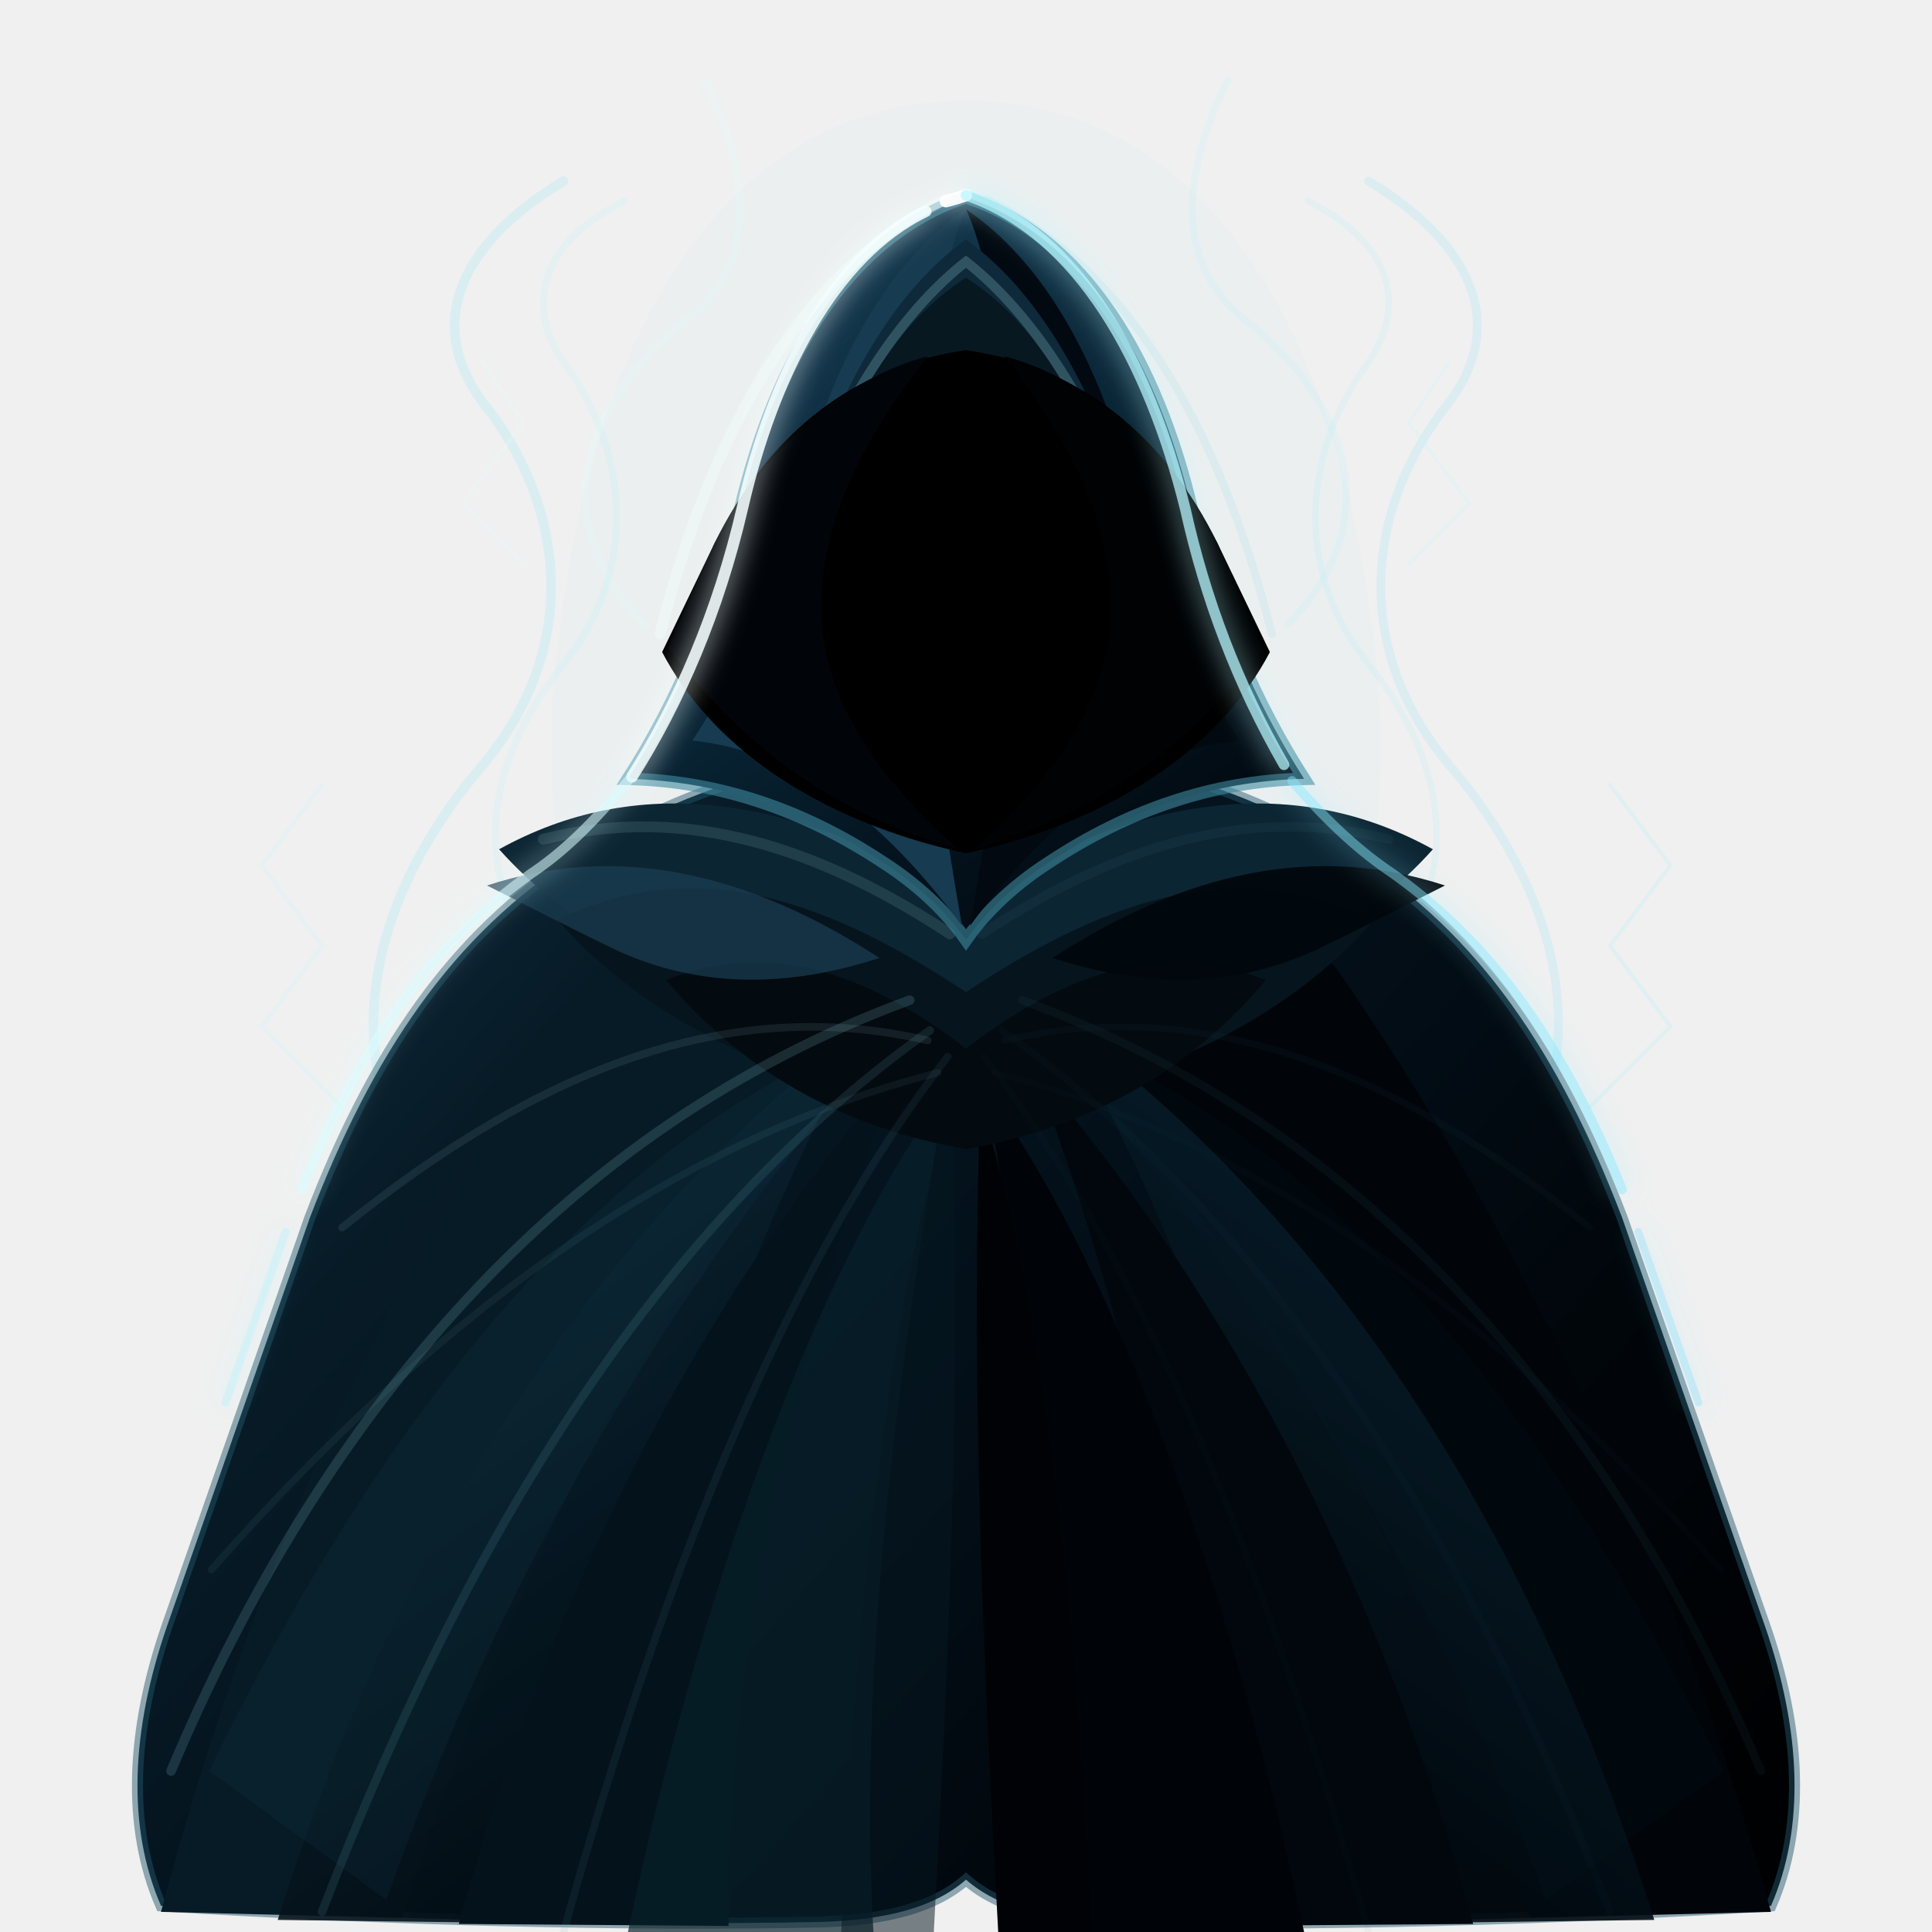
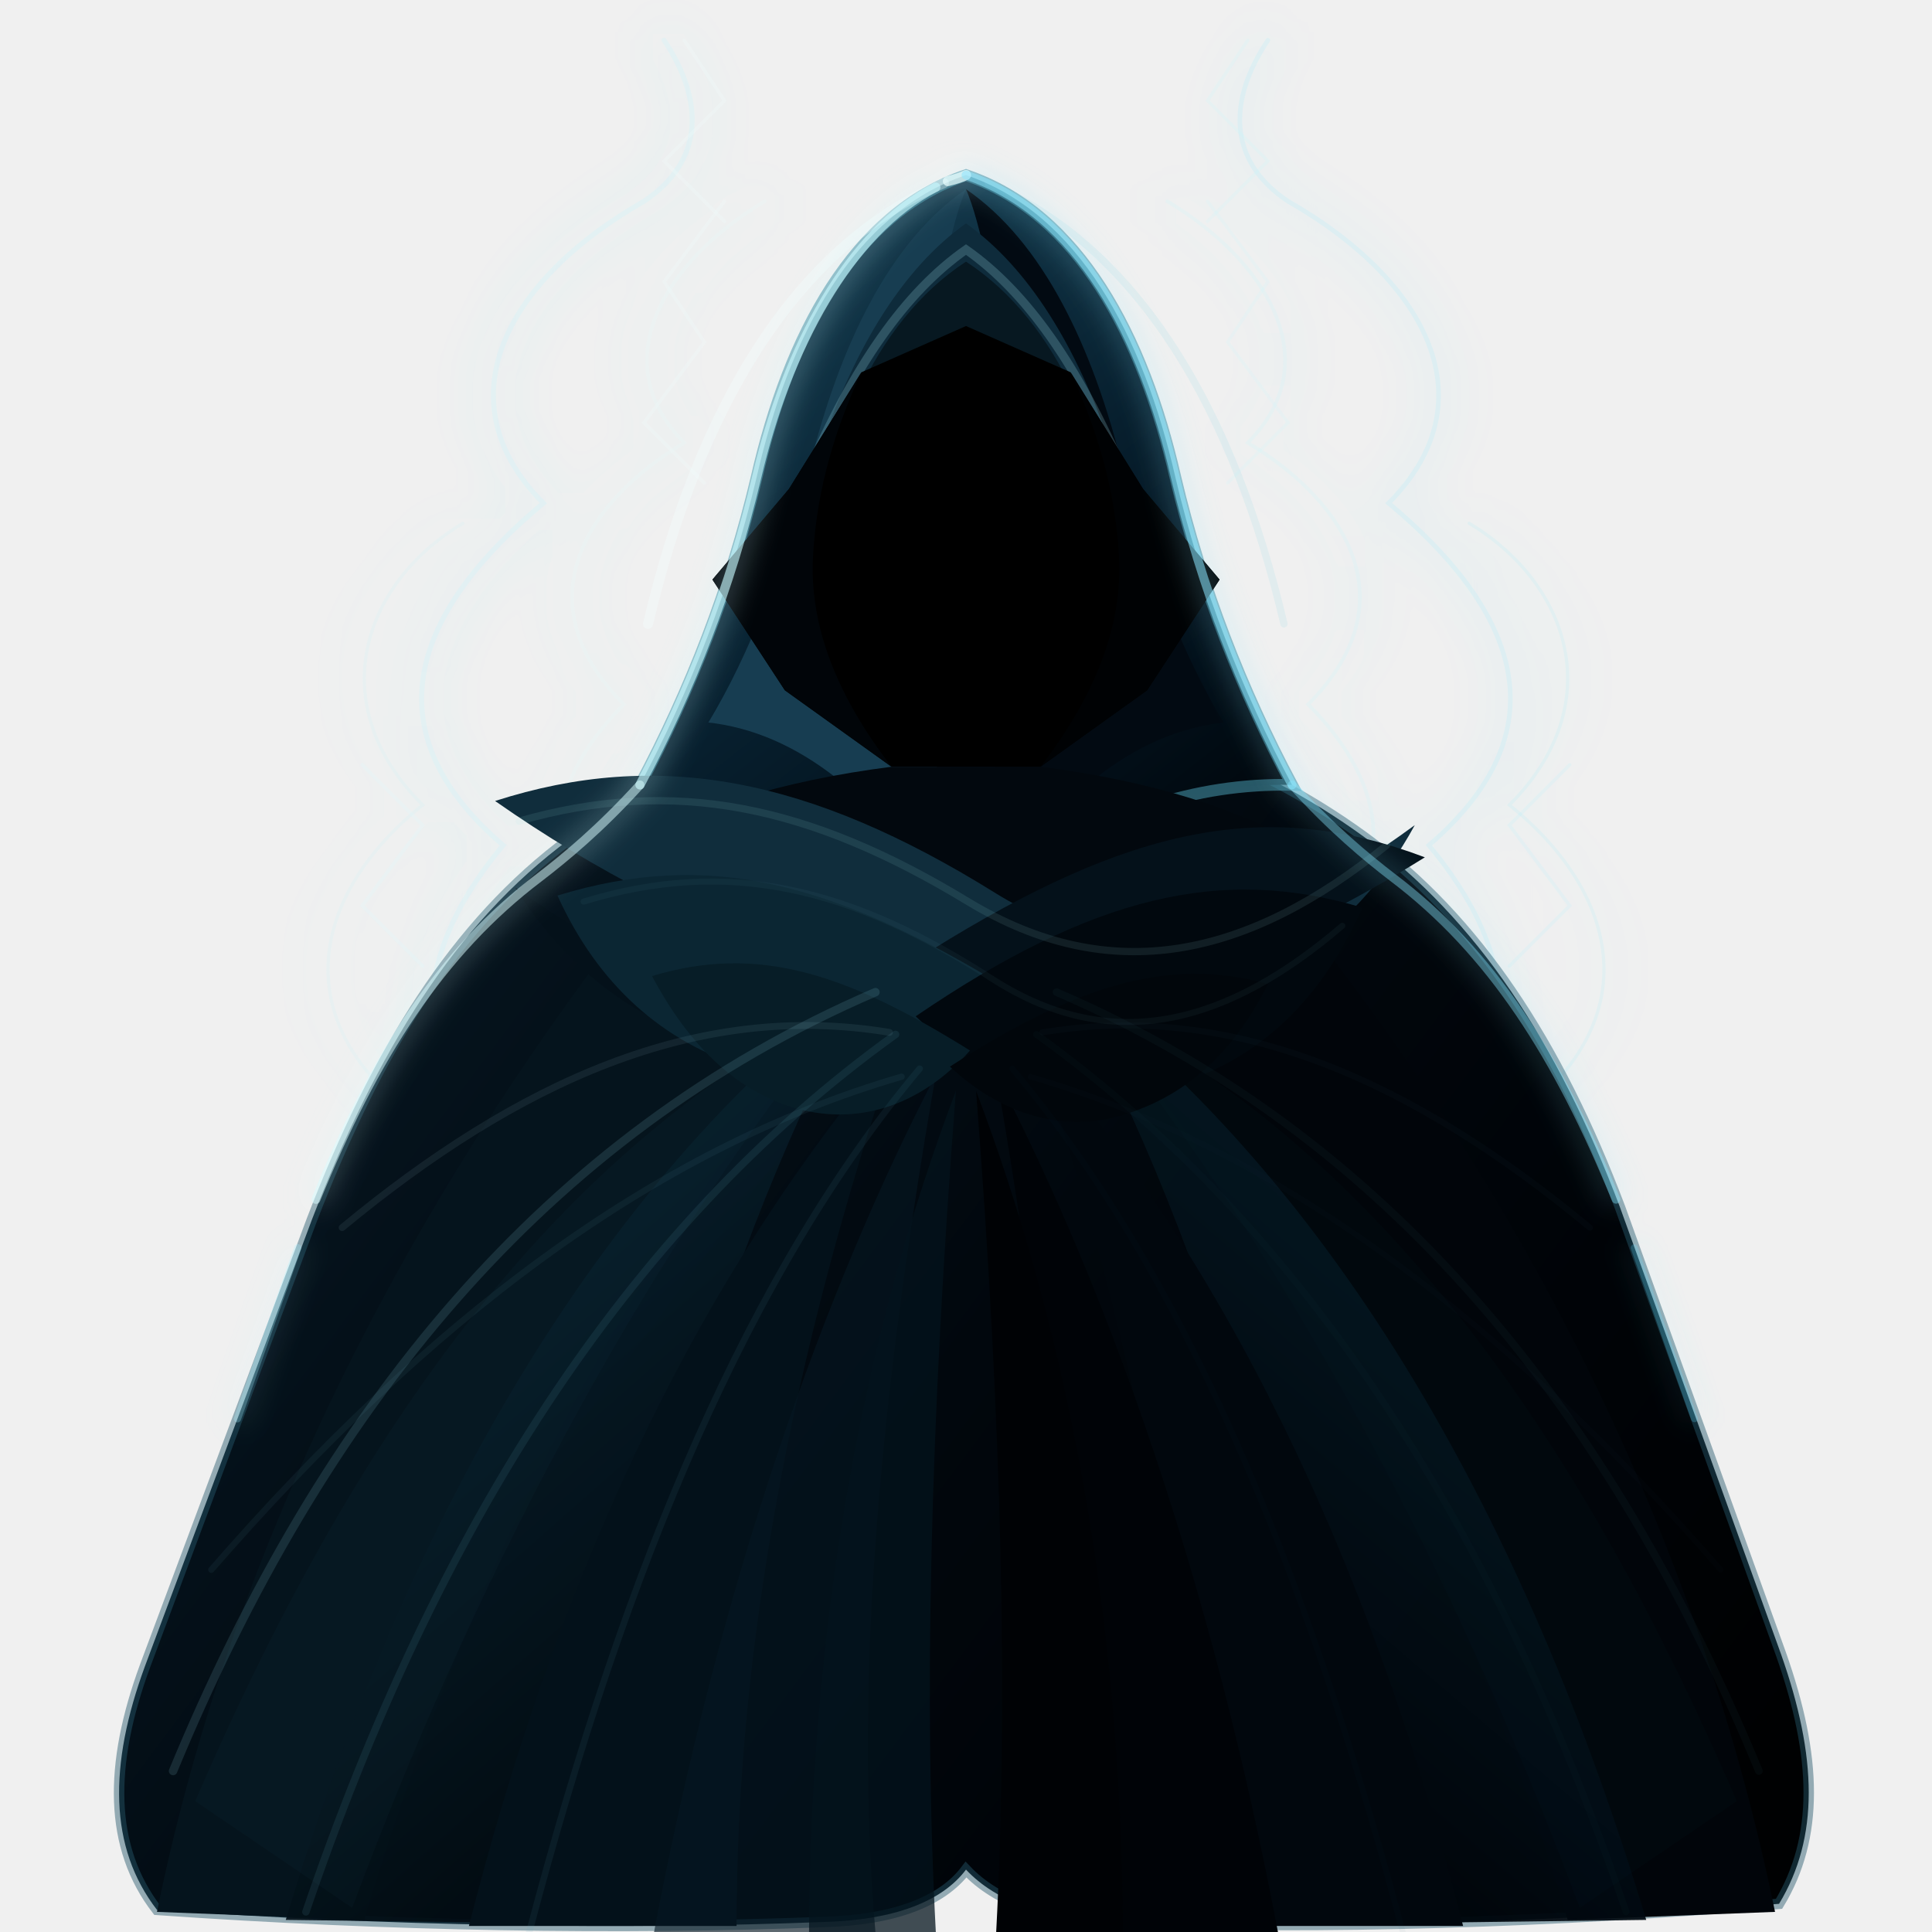
- <svg xmlns="http://www.w3.org/2000/svg" viewBox="0 0 96 96" role="img" aria-labelledby="t d" data-brand-vector-source="canonical-reference-v2-reset-v9-7">
+ <svg xmlns="http://www.w3.org/2000/svg" viewBox="0 0 96 96" role="img" aria-labelledby="t d" data-brand-vector-source="canonical-reference-v2-reset-v10-6">
  <defs>
-     <linearGradient id="cloak" x1="15" y1="39" x2="80" y2="96" gradientUnits="userSpaceOnUse">
-       <stop stop-color="#102c3d" />
-       <stop offset=".2" stop-color="#071b27" />
-       <stop offset=".48" stop-color="#03101a" />
-       <stop offset=".76" stop-color="#01060b" />
-       <stop offset="1" stop-color="#000103" />
+     <linearGradient id="cloak" x1="11" y1="43" x2="82" y2="96" gradientUnits="userSpaceOnUse">
+       <stop stop-color="#081924" />
+       <stop offset=".22" stop-color="#041019" />
+       <stop offset=".5" stop-color="#01070d" />
+       <stop offset=".76" stop-color="#000307" />
+       <stop offset="1" stop-color="#000102" />
    </linearGradient>
-     <linearGradient id="hood" x1="34" y1="9" x2="62" y2="48" gradientUnits="userSpaceOnUse">
-       <stop stop-color="#204b61" />
-       <stop offset=".22" stop-color="#123449" />
-       <stop offset=".48" stop-color="#082333" />
-       <stop offset=".75" stop-color="#03101a" />
+     <linearGradient id="hood" x1="34" y1="9" x2="62" y2="45" gradientUnits="userSpaceOnUse">
+       <stop stop-color="#1c465c" />
+       <stop offset=".24" stop-color="#103244" />
+       <stop offset=".5" stop-color="#071f2e" />
+       <stop offset=".76" stop-color="#02101a" />
      <stop offset="1" stop-color="#000307" />
    </linearGradient>
-     <linearGradient id="foldLeft" x1="9" y1="47" x2="46" y2="96" gradientUnits="userSpaceOnUse">
-       <stop stop-color="#173b4e" />
-       <stop offset=".32" stop-color="#0a2432" />
-       <stop offset=".68" stop-color="#04121b" />
-       <stop offset="1" stop-color="#010409" />
-     </linearGradient>
-     <linearGradient id="foldRight" x1="87" y1="47" x2="50" y2="96" gradientUnits="userSpaceOnUse">
-       <stop stop-color="#0f2b3a" />
-       <stop offset=".32" stop-color="#071c28" />
-       <stop offset=".7" stop-color="#020c13" />
+     <linearGradient id="leftMass" x1="7" y1="54" x2="44" y2="96" gradientUnits="userSpaceOnUse">
+       <stop stop-color="#0d2b3a" />
+       <stop offset=".38" stop-color="#061b27" />
+       <stop offset=".76" stop-color="#020b12" />
      <stop offset="1" stop-color="#000205" />
    </linearGradient>
-     <radialGradient id="aura" cx="50%" cy="34%" r="54%">
-       <stop offset=".08" stop-color="#ecffff" stop-opacity=".46" />
-       <stop offset=".3" stop-color="#7deeff" stop-opacity=".33" />
-       <stop offset=".58" stop-color="#25cafa" stop-opacity=".18" />
-       <stop offset="1" stop-color="#006da9" stop-opacity="0" />
+     <linearGradient id="rightMass" x1="87" y1="54" x2="51" y2="96" gradientUnits="userSpaceOnUse">
+       <stop stop-color="#071b27" />
+       <stop offset=".4" stop-color="#03121b" />
+       <stop offset=".78" stop-color="#00050a" />
+       <stop offset="1" stop-color="#000102" />
+     </linearGradient>
+     <radialGradient id="aura" cx="50%" cy="30%" r="52%">
+       <stop offset=".12" stop-color="#d9fdff" stop-opacity=".12" />
+       <stop offset=".38" stop-color="#63e7ff" stop-opacity=".09" />
+       <stop offset=".7" stop-color="#1abff0" stop-opacity=".045" />
+       <stop offset="1" stop-color="#006ca8" stop-opacity="0" />
    </radialGradient>
-     <filter id="mist" x="-80%" y="-80%" width="260%" height="260%">
-       <feGaussianBlur stdDeviation="4.2" />
+     <filter id="mist" x="-100%" y="-100%" width="300%" height="300%">
+       <feGaussianBlur stdDeviation="4.6" />
    </filter>
-     <filter id="soft" x="-80%" y="-80%" width="260%" height="260%">
-       <feGaussianBlur stdDeviation="1.25" />
+     <filter id="soft" x="-100%" y="-100%" width="300%" height="300%">
+       <feGaussianBlur stdDeviation="1.3" />
    </filter>
-     <filter id="glow" x="-140%" y="-140%" width="380%" height="380%">
-       <feGaussianBlur stdDeviation=".65" result="b" />
+     <filter id="glow" x="-160%" y="-160%" width="420%" height="420%">
+       <feGaussianBlur stdDeviation=".7" result="b" />
      <feMerge>
        <feMergeNode in="b" />
        <feMergeNode in="SourceGraphic" />
      </feMerge>
    </filter>
  </defs>
  <g data-brand-atmosphere="" aria-hidden="true">
-     <path d="M48 5C37 5 30 15 28 30C26 42 29 52 36 59C39 62 43 64 48 65C53 64 57 62 60 59C67 52 70 42 68 30C66 15 59 5 48 5Z" fill="#39d4ff" fill-opacity=".025" />
-     <path d="M23 61C16 54 18 45 24 38C29 32 28 25 24 20C21 16 23 12 28 9" fill="none" stroke="#69e5ff" stroke-opacity=".16" stroke-width=".48" stroke-linecap="round" />
-     <path d="M73 61C80 54 78 45 72 38C67 32 68 25 72 20C75 16 73 12 68 9" fill="none" stroke="#55ddff" stroke-opacity=".13" stroke-width=".44" stroke-linecap="round" />
-     <path d="M28 49C23 44 24 38 28 33C32 28 31 22 28 18C26 15 27 12 31 10" fill="none" stroke="#8cefff" stroke-opacity=".12" stroke-width=".34" stroke-linecap="round" />
-     <path d="M68 49C73 44 72 38 68 33C64 28 65 22 68 18C70 15 69 12 65 10" fill="none" stroke="#72e8ff" stroke-opacity=".1" stroke-width=".32" stroke-linecap="round" />
-     <path d="M32 31C27 26 29 20 34 16C38 13 37 8 35 4" fill="none" stroke="#d7fdff" stroke-opacity=".19" stroke-width=".38" stroke-linecap="round" />
-     <path d="M64 31C69 26 67 20 62 16C58 13 59 8 61 4" fill="none" stroke="#a8f5ff" stroke-opacity=".15" stroke-width=".35" stroke-linecap="round" />
-     <path d="M17 55L13 51L16 47L13 43L16 39" fill="none" stroke="#b8f8ff" stroke-opacity=".18" stroke-width=".2" stroke-linecap="round" />
-     <path d="M79 55L83 51L80 47L83 43L80 39" fill="none" stroke="#8befff" stroke-opacity=".15" stroke-width=".19" stroke-linecap="round" />
+     <g fill="none" stroke-linecap="round" filter="url(#soft)">
+       <path d="M27 59C20 54 20 48 25 42C18 36 21 30 27 25C22 20 25 14 32 10C35 8 35 5 33 2" stroke="#55dcff" stroke-opacity=".10" stroke-width=".82" />
+       <path d="M69 59C76 54 76 48 71 42C78 36 75 30 69 25C74 20 71 14 64 10C61 8 61 5 63 2" stroke="#3bd1ff" stroke-opacity=".085" stroke-width=".76" />
+       <path d="M32 48C26 44 27 39 31 35C26 30 29 25 34 22C30 18 33 13 38 10" stroke="#8cecff" stroke-opacity=".09" stroke-width=".62" />
+       <path d="M64 48C70 44 69 39 65 35C70 30 67 25 62 22C66 18 63 13 58 10" stroke="#64e1ff" stroke-opacity=".075" stroke-width=".58" />
+       <path d="M20 55C14 50 16 44 21 40C16 35 18 29 23 26" stroke="#7be8ff" stroke-opacity=".065" stroke-width=".52" />
+       <path d="M76 55C82 50 80 44 75 40C80 35 78 29 73 26" stroke="#50dbff" stroke-opacity=".055" stroke-width=".48" />
+     </g>
+     <g fill="none" stroke-linecap="round">
+       <path d="M27 59C20 54 20 48 25 42C18 36 21 30 27 25C22 20 25 14 32 10C35 8 35 5 33 2" stroke="#b8f7ff" stroke-opacity=".18" stroke-width=".25" />
+       <path d="M69 59C76 54 76 48 71 42C78 36 75 30 69 25C74 20 71 14 64 10C61 8 61 5 63 2" stroke="#8ceeff" stroke-opacity=".15" stroke-width=".23" />
+       <path d="M32 48C26 44 27 39 31 35C26 30 29 25 34 22C30 18 33 13 38 10" stroke="#e2feff" stroke-opacity=".14" stroke-width=".18" />
+       <path d="M64 48C70 44 69 39 65 35C70 30 67 25 62 22C66 18 63 13 58 10" stroke="#b2f7ff" stroke-opacity=".14" stroke-width=".18" />
+       <path d="M20 55C14 50 16 44 21 40C16 35 18 29 23 26" stroke="#a5f2ff" stroke-opacity=".1" stroke-width=".16" />
+       <path d="M76 55C82 50 80 44 75 40C80 35 78 29 73 26" stroke="#73e6ff" stroke-opacity=".1" stroke-width=".16" />
+       <path d="M35 24L32 21L35 17L33 14L36 10" stroke="#f1ffff" stroke-opacity=".19" stroke-width=".17" />
+       <path d="M61 24L64 21L61 17L63 14L60 10" stroke="#c4f9ff" stroke-opacity=".15" stroke-width=".16" />
+     </g>
  </g>
  <g data-brand-energy="" aria-hidden="true" fill="none" stroke-linecap="round">
-     <path d="M26 28L23 25L26 21L24 18" stroke="#e5ffff" stroke-opacity=".2" stroke-width=".19" />
-     <path d="M70 28L73 25L70 21L72 18" stroke="#b2f7ff" stroke-opacity=".16" stroke-width=".18" />
+     <path d="M21 48L18 45L21 41L18 38" stroke="#ddfdff" stroke-opacity=".18" stroke-width=".18" />
+     <path d="M75 48L78 45L75 41L78 38" stroke="#a7f3ff" stroke-opacity=".15" stroke-width=".17" />
+     <path d="M36 11L33 8L36 5L34 2" stroke="#f3ffff" stroke-opacity=".2" stroke-width=".17" />
+     <path d="M60 11L63 8L60 5L62 2" stroke="#bdf8ff" stroke-opacity=".16" stroke-width=".16" />
  </g>
  <g data-brand-figure="">
-     <path data-brand-cloak="" d="M48 37.2C40.6 37.1 34.2 39 28.7 42.5C22.5 46.4 18.5 52.4 15.4 60.5L8.3 80.8C6.5 86 6.3 90.8 8 94.7C19.3 95.4 31 95.7 40.8 95.5C44 95.4 46.4 94.8 48 93.4C49.6 94.8 52 95.4 55.2 95.5C65 95.7 76.7 95.4 88 94.7C89.7 90.8 89.5 86 87.7 80.8L80.6 60.5C77.5 52.4 73.5 46.4 67.3 42.5C61.8 39 55.4 37.1 48 37.2Z" fill="url(#cloak)" stroke="#23566b" stroke-opacity=".48" stroke-width=".55" />
+     <path data-brand-cloak="" d="M48 35.2C40.3 35.2 33.9 37.6 28.3 41.7C22.6 45.9 18.7 52.3 15.5 60.6L7.2 82.8C5.4 87.7 5.4 91.8 7.8 94.9C19.2 95.7 30.9 95.9 41 95.5C44.4 95.4 46.8 94.5 48 92.9C49.5 94.5 52 95.4 55.4 95.5C65.9 95.9 77.3 95.5 88.4 94.6C90.4 91.3 90.3 87.3 88.5 82.2L80.5 60C77.4 51.8 73.4 45.7 67.8 41.6C62.3 37.6 55.8 35.2 48 35.2Z" fill="url(#cloak)" stroke="#25586b" stroke-opacity=".46" stroke-width=".52" />
    <g data-brand-folds="">
-       <path d="M8 95C12 80 18.2 64.5 29.6 48.2C34.4 43 40 43.7 46.3 49.2C35.4 58.8 26.5 74.5 20 95.3Z" fill="#071b26" />
-       <path d="M13.8 95.4C19.5 77.4 28.7 61.6 43.2 50.8C35.8 64.1 30.8 79.9 29.4 95.6Z" fill="url(#foldLeft)" opacity=".88" />
-       <path d="M22.8 95.6C27.2 79.4 34.7 64.7 44.6 53.2C39.1 68 36.1 82.6 36.2 95.7Z" fill="#04121b" />
-       <path d="M31.2 96C35.2 77.2 41.2 62.1 47 54.2C44.3 69.6 42.7 83.8 43.4 96Z" fill="#08202b" fill-opacity=".69" />
-       <path d="M88 95C83.7 79.7 77.5 64.2 66.4 48.1C61.7 43.3 56.1 43.8 49.7 49.2C60.8 59 69.4 74.8 76 95.3Z" fill="#01050a" />
-       <path d="M82.2 95.4C76.5 77.4 67.3 61.6 52.8 50.8C60.2 64.1 65.2 79.9 66.6 95.6Z" fill="url(#foldRight)" opacity=".9" />
-       <path d="M73.2 95.6C68.8 79.4 61.3 64.7 51.4 53.2C56.9 68 59.9 82.6 59.8 95.7Z" fill="#01070d" />
-       <path d="M64.8 96C60.8 77.2 54.8 62.1 49 54.2C51.7 69.6 53.3 83.8 52.6 96Z" fill="#000307" />
-       <path d="M41.8 96C42.6 77.2 44.7 62.8 47.3 54.8C47.8 70.3 47 84.6 46.4 96Z" fill="#061821" fill-opacity=".52" />
-       <path d="M54.2 96C53.4 77.2 51.3 62.8 48.7 54.8C48.2 70.3 49 84.6 49.6 96Z" fill="#000205" />
-       <path d="M10.4 88C20.3 67.6 31.8 55.4 44.7 50.9C34.8 61.8 25.4 76.8 19.2 94.4Z" fill="#1a465a" fill-opacity=".15" />
-       <path d="M85.6 88C75.8 67.6 64.1 55.5 51.3 50.9C61.2 61.9 70.6 76.8 76.8 94.4Z" fill="#0d2c3a" fill-opacity=".075" />
+       <path d="M7.8 95C11.1 78.8 18.8 61.9 31.2 45.8C35 41.8 39.6 42.7 44.7 47.2C33.4 58.8 24.2 75.1 18.1 95.4Z" fill="#05141d" />
+       <path d="M14.2 95.4C20.1 75.8 29.5 59 43.1 48.7C35.6 62.6 31 78.9 29.7 95.6Z" fill="url(#leftMass)" opacity=".92" />
+       <path d="M23.3 95.7C27.5 79.2 34.1 64.1 44.6 51.8C39.3 67.4 36.6 82 36.6 95.7Z" fill="#03111a" />
+       <path d="M32.5 96C35.8 78.6 40.9 64.2 46.5 53.4C43.8 68.9 42.4 83.2 43.5 96Z" fill="#061722" fill-opacity=".62" />
+       <path d="M40.2 96C40.3 80 43 66.1 47.5 54.2C46.2 70.9 45.9 84.7 46.5 96Z" fill="#04131d" fill-opacity=".74" />
+       <path d="M88.2 95C84.8 78.4 77.2 61.5 64.8 45.8C61 41.8 56.4 42.7 51.3 47.2C62.6 58.8 71.8 75.1 77.9 95.4Z" fill="#01050a" />
+       <path d="M81.8 95.4C75.9 75.8 66.5 59 52.9 48.7C60.4 62.6 65 78.9 66.3 95.6Z" fill="url(#rightMass)" opacity=".92" />
+       <path d="M72.7 95.7C68.5 79.2 61.9 64.1 51.4 51.8C56.7 67.4 59.4 82 59.4 95.7Z" fill="#01070d" />
+       <path d="M63.5 96C60.2 78.6 55.1 64.2 49.5 53.4C52.2 68.9 53.6 83.2 52.5 96Z" fill="#000307" />
+       <path d="M55.8 96C55.7 80 53 66.1 48.5 54.2C49.8 70.9 50.1 84.7 49.5 96Z" fill="#000205" />
+       <path d="M9.7 89.5C18.2 69.8 28.4 56.6 42.3 49.7C32.9 61.2 24.2 76.8 17.5 94.8Z" fill="#123947" fill-opacity=".12" />
+       <path d="M86.3 89.5C77.8 69.8 67.6 56.6 53.7 49.7C63.1 61.2 71.8 76.8 78.5 94.8Z" fill="#0b2b39" fill-opacity=".08" />
    </g>
+     <path data-brand-hood="" d="M48 8.7C42.4 10.6 39.2 16.7 37.6 23.7C36.3 29.2 34.3 34.3 31.8 39C36.7 38.9 41.2 40.5 45 43.1C46.6 44.2 47.6 45.3 48 46C48.5 45.3 49.5 44.2 51.1 43.1C54.9 40.5 59.3 38.9 64.2 39C61.7 34.3 59.7 29.2 58.4 23.7C56.8 16.7 53.6 10.6 48 8.7Z" fill="url(#hood)" stroke="#438fa3" stroke-opacity=".59" stroke-width=".58" />
+     <g data-brand-hood-layers="">
+       <path d="M48 9.4C44.2 12 41.7 17.2 40.2 23.3C39 28 37.2 32.6 35.2 35.9C39.6 36.4 43.6 39.5 47.7 45.7C45.9 35.4 45.3 26.9 46.1 19.1C46.5 14.8 47.3 11 48 9.4Z" fill="#173d51" />
+       <path d="M48 9.4C51.8 12 54.3 17.2 55.8 23.3C57 28 58.8 32.6 60.8 35.9C56.4 36.4 52.4 39.5 48.3 45.7C50.1 35.4 50.7 26.9 49.9 19.1C49.5 14.8 48.7 11 48 9.4Z" fill="#020a12" />
+       <path d="M48 11.1C44.9 13.3 42.5 17.2 40.8 22.2C43 20.1 45.4 18.5 48 17.5C50.6 18.5 53 20.1 55.2 22.2C53.5 17.2 51.1 13.3 48 11.1Z" fill="#0e2b3b" />
+       <path d="M48 13C45.7 14.5 43.9 16.8 42.6 19.6C44.4 18.5 46.2 17.8 48 17.4C49.8 17.8 51.6 18.5 53.4 19.6C52.1 16.8 50.3 14.5 48 13Z" fill="#071821" />
+       <path d="M40.1 23.6C42.4 18.2 45 14.5 48 12.4C51 14.5 53.6 18.2 55.9 23.6" fill="none" stroke="#a9eaf3" stroke-opacity=".21" stroke-width=".43" stroke-linecap="round" />
+     </g>
+     <path data-brand-face-void="" d="M48 16.2L42.8 18.5L39.2 24.3L35.4 28.8L39 34.3L44.3 38.1L51.7 38.1L57 34.3L60.6 28.8L56.8 24.3L53.2 18.5Z" fill="#000" />
+     <g data-brand-face-depth="">
+       <path d="M42.8 18.5L39.2 24.3L35.4 28.8L39 34.3L44.3 38.1C41.6 34.6 40.2 31.1 40.4 27.6C40.6 24.1 41.6 21.1 42.8 18.5Z" fill="#010509" />
+       <path d="M53.2 18.5L56.8 24.3L60.6 28.8L57 34.3L51.7 38.1C54.4 34.6 55.8 31.1 55.6 27.6C55.4 24.1 54.4 21.1 53.2 18.5Z" fill="#000204" />
+     </g>
+     <path data-brand-neck-shadow="" d="M44.3 38.1L51.7 38.1C57.2 38.8 61.7 40.2 65.2 42.3C59.4 47.2 53.8 49.2 48 49.3C42.2 49.2 36.6 47.2 30.8 42.3C34.3 40.2 38.8 38.8 44.3 38.1Z" fill="#02080e" />
    <g data-brand-collar="">
-       <path d="M24.8 42.2C31.5 38.5 39.1 39.3 48 44.7C56.9 39.3 64.5 38.5 71.2 42.2C67.8 46 63.1 48.5 57.5 49.7C53.2 50.6 50.1 52 48 54C45.9 52 42.8 50.6 38.5 49.7C32.9 48.5 28.2 46 24.8 42.2Z" fill="#0c2533" />
-       <path d="M27.7 45.7C34 42.7 40.2 44.1 48 49.3C55.8 44.1 62 42.7 68.3 45.7C63.9 50.7 57.2 54 48 55.5C38.8 54 32.1 50.7 27.7 45.7Z" fill="#06141d" />
-       <path d="M33.1 48.7C38.1 46.7 42.9 48.2 48 52.1C53.1 48.2 57.9 46.7 62.9 48.7C59.2 53.1 54.3 56 48 57.1C41.7 56 36.8 53.1 33.1 48.7Z" fill="#030a10" />
-       <path d="M24.2 44C30.6 41.9 37.1 43.3 43.7 47.6C39.1 49.1 34.7 49.1 30.6 47.2C28.1 46 26 44.9 24.2 44Z" fill="#1b4053" fill-opacity=".7" />
-       <path d="M71.8 44C65.4 41.9 58.9 43.3 52.3 47.6C56.9 49.1 61.3 49.1 65.4 47.2C67.9 46 70 44.9 71.8 44Z" fill="#02080d" fill-opacity=".95" />
-       <path d="M27 41.7C34.2 39.9 40.8 42.2 47.2 46.4" fill="none" stroke="#b0ebf3" stroke-opacity=".12" stroke-width=".54" stroke-linecap="round" />
-       <path d="M69 41.7C61.8 39.9 55.2 42.2 48.8 46.4" fill="none" stroke="#4d8d9d" stroke-opacity=".08" stroke-width=".47" stroke-linecap="round" />
-     </g>
-     <path data-brand-hood="" d="M48 9.8C42 11.8 38.5 18.1 36.8 25.2C35.6 30.5 33.5 35.1 31.2 38.7C35.8 38.8 40 40.3 43.8 42.8C46 44.2 47.3 45.7 48 46.7C48.7 45.7 50 44.2 52.2 42.8C56 40.3 60.2 38.8 64.8 38.7C62.5 35.1 60.4 30.5 59.2 25.2C57.5 18.1 54 11.8 48 9.8Z" fill="url(#hood)" stroke="#3e899e" stroke-opacity=".6" stroke-width=".62" />
-     <g data-brand-hood-layers="">
-       <path d="M48 10.4C44 13.1 41.3 18.2 39.7 24.4C38.5 29 36.5 33.7 34.4 36.8C39.2 37.3 43.5 40.2 47.8 46C46 35.7 45.2 27.5 46 19.8C46.4 15.6 47.2 12.1 48 10.4Z" fill="#173b50" />
-       <path d="M48 10.4C52 13.1 54.7 18.2 56.3 24.4C57.5 29 59.5 33.7 61.6 36.8C56.8 37.3 52.5 40.2 48.2 46C50 35.7 50.8 27.5 50 19.8C49.6 15.6 48.8 12.1 48 10.4Z" fill="#020911" />
-       <path d="M48 11.9C44.8 14.2 42.3 18.2 40.5 23.3C42.8 21.1 45.3 19.5 48 18.5C50.7 19.5 53.2 21.1 55.5 23.3C53.7 18.2 51.2 14.2 48 11.9Z" fill="#0e2939" />
-       <path d="M48 13.8C45.5 15.4 43.7 17.8 42.3 20.7C44.2 19.5 46 18.8 48 18.4C50 18.8 51.8 19.5 53.7 20.7C52.3 17.8 50.5 15.4 48 13.8Z" fill="#071821" />
-       <path d="M40.2 24.4C42.5 18.9 45.2 15.2 48 13C50.8 15.2 53.5 18.9 55.8 24.4" fill="none" stroke="#a9eaf3" stroke-opacity=".22" stroke-width=".48" stroke-linecap="round" />
-     </g>
-     <path data-brand-face-void="" d="M48 17.4C42.3 18.2 38.1 21.7 35.5 27L32.9 32.4C35.2 36.8 40.2 40.7 48 42.4C55.8 40.7 60.8 36.8 63.1 32.4L60.5 27C57.9 21.7 53.7 18.2 48 17.4Z" fill="#000" />
-     <g data-brand-face-depth="">
-       <path d="M35.5 27C38 22.3 41.9 18.8 46.1 17.7C42.7 22 40.8 26.1 40.8 30.2C40.8 34.4 43.3 38.4 47.6 42.2C41.7 40.5 37.2 37.4 33.2 32.2Z" fill="#010509" />
-       <path d="M60.5 27C58 22.3 54.1 18.8 49.9 17.7C53.3 22 55.2 26.1 55.2 30.2C55.2 34.4 52.7 38.4 48.4 42.2C54.3 40.5 58.8 37.4 62.8 32.2Z" fill="#000204" />
+       <path d="M24.6 39.8C32.7 37.2 40.2 38.6 49.5 44.4C55.8 48.3 62.4 46.8 70.3 41C67.2 46.7 61.8 50.1 55.1 50.2C45.5 50.4 34.6 46.8 24.6 39.8Z" fill="#102d3c" />
+       <path d="M70.8 42.6C62.9 39.6 56.1 41.1 46.3 47.2C40.1 51.1 33.7 49.9 25.6 44.1C29.3 50 35 52.9 42 52.5C51 52 62 48.1 70.8 42.6Z" fill="#04111a" />
+       <path d="M27.7 44.5C35.2 42.2 41.4 43.8 50.2 49.2C46.6 53.1 41.9 54.5 37.2 53.1C32.9 51.8 29.7 48.9 27.7 44.5Z" fill="#0b2633" />
+       <path d="M67.7 45.1C60.7 43 54.3 44.5 45.5 50.5C49.3 54.2 54.1 55.3 58.7 53.8C62.7 52.5 65.7 49.6 67.7 45.1Z" fill="#01080e" />
+       <path d="M32.4 48.5C37.7 46.9 42.1 48.4 48.2 52.2C45.7 55 42.5 56 39.3 55C36.5 54.1 34.2 51.9 32.4 48.5Z" fill="#071d27" />
+       <path d="M63 48.9C58.1 47.5 53.4 49 47.2 53C50 55.6 53.3 56.4 56.4 55.2C59.2 54.2 61.4 52.1 63 48.9Z" fill="#01060b" />
+       <path d="M25.8 40.8C33.5 38.6 40.2 40 48.1 44.8C55.2 49.1 62 47.6 68.9 42" fill="none" stroke="#a7e7ef" stroke-opacity=".1" stroke-width=".36" stroke-linecap="round" />
+       <path d="M29 44.8C36.2 42.6 42.3 44.1 49.4 48.7C55.4 52.5 61.1 50.8 66.7 46" fill="none" stroke="#69a9b7" stroke-opacity=".06" stroke-width=".3" stroke-linecap="round" />
    </g>
    <g data-brand-texture="" fill="none" stroke-linecap="round">
-       <path d="M8.5 88C16 70.2 28 56 45.2 49.7" stroke="#93dce8" stroke-opacity=".16" stroke-width=".48" />
-       <path d="M16 95C23.4 75.8 33 60.6 46.2 51.2" stroke="#76c8d7" stroke-opacity=".12" stroke-width=".42" />
-       <path d="M28 96C33.2 77.4 39.4 62.4 47.1 52.5" stroke="#5ca7b7" stroke-opacity=".095" stroke-width=".37" />
-       <path d="M87.5 88C80 70.2 68 56 50.8 49.7" stroke="#3b8192" stroke-opacity=".07" stroke-width=".42" />
-       <path d="M80 95C72.6 75.8 63 60.6 49.8 51.2" stroke="#245e70" stroke-opacity=".05" stroke-width=".36" />
-       <path d="M68 96C62.8 77.4 56.6 62.4 48.9 52.5" stroke="#194b5b" stroke-opacity=".04" stroke-width=".32" />
-       <path d="M32.8 31.5C35.4 21.2 40 13.3 47 9.9" stroke="#f4ffff" stroke-opacity=".35" stroke-width=".55" />
-       <path d="M63.2 31.5C60.6 21.2 56 13.3 49 9.9" stroke="#73d3e2" stroke-opacity=".13" stroke-width=".4" />
+       <path d="M8.6 88C16 70.1 27 56.4 43.5 49.3" stroke="#95dce7" stroke-opacity=".14" stroke-width=".42" />
+       <path d="M15.2 95C21.6 76.2 31 61.1 44.5 51.4" stroke="#72c5d2" stroke-opacity=".1" stroke-width=".37" />
+       <path d="M26.3 96C31.1 77.8 37.3 63.1 45.7 53.1" stroke="#54a0b0" stroke-opacity=".085" stroke-width=".32" />
+       <path d="M87.4 88C80 70.1 69 56.4 52.5 49.3" stroke="#397b8c" stroke-opacity=".06" stroke-width=".38" />
+       <path d="M80.8 95C74.4 76.2 65 61.1 51.5 51.4" stroke="#245d6e" stroke-opacity=".045" stroke-width=".33" />
+       <path d="M69.7 96C64.9 77.8 58.7 63.1 50.3 53.1" stroke="#194a59" stroke-opacity=".035" stroke-width=".29" />
+       <path d="M32.2 31C34.7 20.4 39.4 12.3 46.9 9.1" stroke="#f5ffff" stroke-opacity=".34" stroke-width=".5" />
+       <path d="M63.8 31C61.3 20.4 56.6 12.3 49.1 9.1" stroke="#6fcfdf" stroke-opacity=".12" stroke-width=".36" />
    </g>
    <g data-brand-rim-light="" fill="none" stroke-linejoin="round" stroke-linecap="round" filter="url(#glow)">
-       <path d="M31.4 38.6C33.7 35 35.7 30.4 36.9 25.2C38.4 18.7 41.4 12.7 46 10.5" stroke="#f6ffff" stroke-opacity=".86" stroke-width=".57" />
-       <path d="M47 10C47.4 9.9 47.7 9.8 48 9.7" stroke="#fff" stroke-opacity=".94" stroke-width=".61" />
-       <path d="M48 9.7C53.6 11.6 57.1 18 58.9 25.3C59.9 29.8 61.5 34 63.8 38" stroke="#b7f7ff" stroke-opacity=".72" stroke-width=".53" />
-       <path d="M31.2 38.8C29.4 41 27.9 42.4 26.4 43.4C21.2 47.1 17.8 52.2 15 59.1" stroke="#d9fdff" stroke-opacity=".55" stroke-width=".49" />
-       <path d="M14.2 61.2L11.2 69.7" stroke="#a9f2ff" stroke-opacity=".32" stroke-width=".4" />
-       <path d="M64.2 38.8C66.1 41 67.7 42.4 69.2 43.4C74.4 47.1 77.8 52.2 80.6 59.1" stroke="#8beaff" stroke-opacity=".45" stroke-width=".47" />
-       <path d="M81.4 61.2L84.4 69.7" stroke="#61ddff" stroke-opacity=".26" stroke-width=".38" />
+       <path d="M31.8 39C34.3 34.3 36.3 29.2 37.6 23.7C39.1 17.3 42.2 11.5 46.5 9.3" stroke="#c7f8ff" stroke-opacity=".62" stroke-width=".46" />
+       <path d="M47.1 9C47.5 8.9 47.8 8.8 48 8.7" stroke="#e9ffff" stroke-opacity=".72" stroke-width=".5" />
+       <path d="M48 8.7C53.6 10.6 56.8 16.7 58.4 23.7C59.7 29.2 61.7 34.3 64.2 39" stroke="#8de8ff" stroke-opacity=".54" stroke-width=".44" />
+       <path d="M31.8 39C29.8 41.2 28.1 42.6 26.8 43.6C21.9 47.3 18.6 52.5 15.7 59.6" stroke="#d8fdff" stroke-opacity=".51" stroke-width=".44" />
+       <path d="M14.8 62L11.8 70.5" stroke="#a3f0ff" stroke-opacity=".28" stroke-width=".36" />
+       <path d="M64.2 39C66.2 41.2 67.9 42.6 69.2 43.6C74.1 47.3 77.4 52.5 80.3 59.6" stroke="#84e7ff" stroke-opacity=".4" stroke-width=".42" />
+       <path d="M81.2 62L84.2 70.5" stroke="#5edaff" stroke-opacity=".23" stroke-width=".34" />
    </g>
    <g data-brand-seams="" fill="none" stroke-linecap="round">
-       <path d="M17 61C26.8 53.1 36.2 49.4 46.1 51.7" stroke="#b5edf4" stroke-opacity=".095" stroke-width=".38" />
-       <path d="M79 61C69.2 53.1 59.8 49.4 49.9 51.7" stroke="#3e8293" stroke-opacity=".045" stroke-width=".33" />
-       <path d="M10.5 78C22.2 64.7 34.1 56.5 46.6 53.3" stroke="#8bd2df" stroke-opacity=".07" stroke-width=".35" />
-       <path d="M85.5 78C73.8 64.7 61.9 56.5 49.4 53.3" stroke="#2c6474" stroke-opacity=".035" stroke-width=".3" />
+       <path d="M17 61C25.7 53.8 34.6 49.7 44.2 51.3" stroke="#afe8ef" stroke-opacity=".08" stroke-width=".34" />
+       <path d="M79 61C70.3 53.8 61.4 49.7 51.8 51.3" stroke="#397687" stroke-opacity=".038" stroke-width=".3" />
+       <path d="M10.5 78C21.2 65.7 32.4 57.1 44.8 53.5" stroke="#83cbd8" stroke-opacity=".06" stroke-width=".31" />
+       <path d="M85.5 78C74.8 65.7 63.6 57.1 51.2 53.5" stroke="#285d6d" stroke-opacity=".03" stroke-width=".27" />
    </g>
  </g>
</svg>
